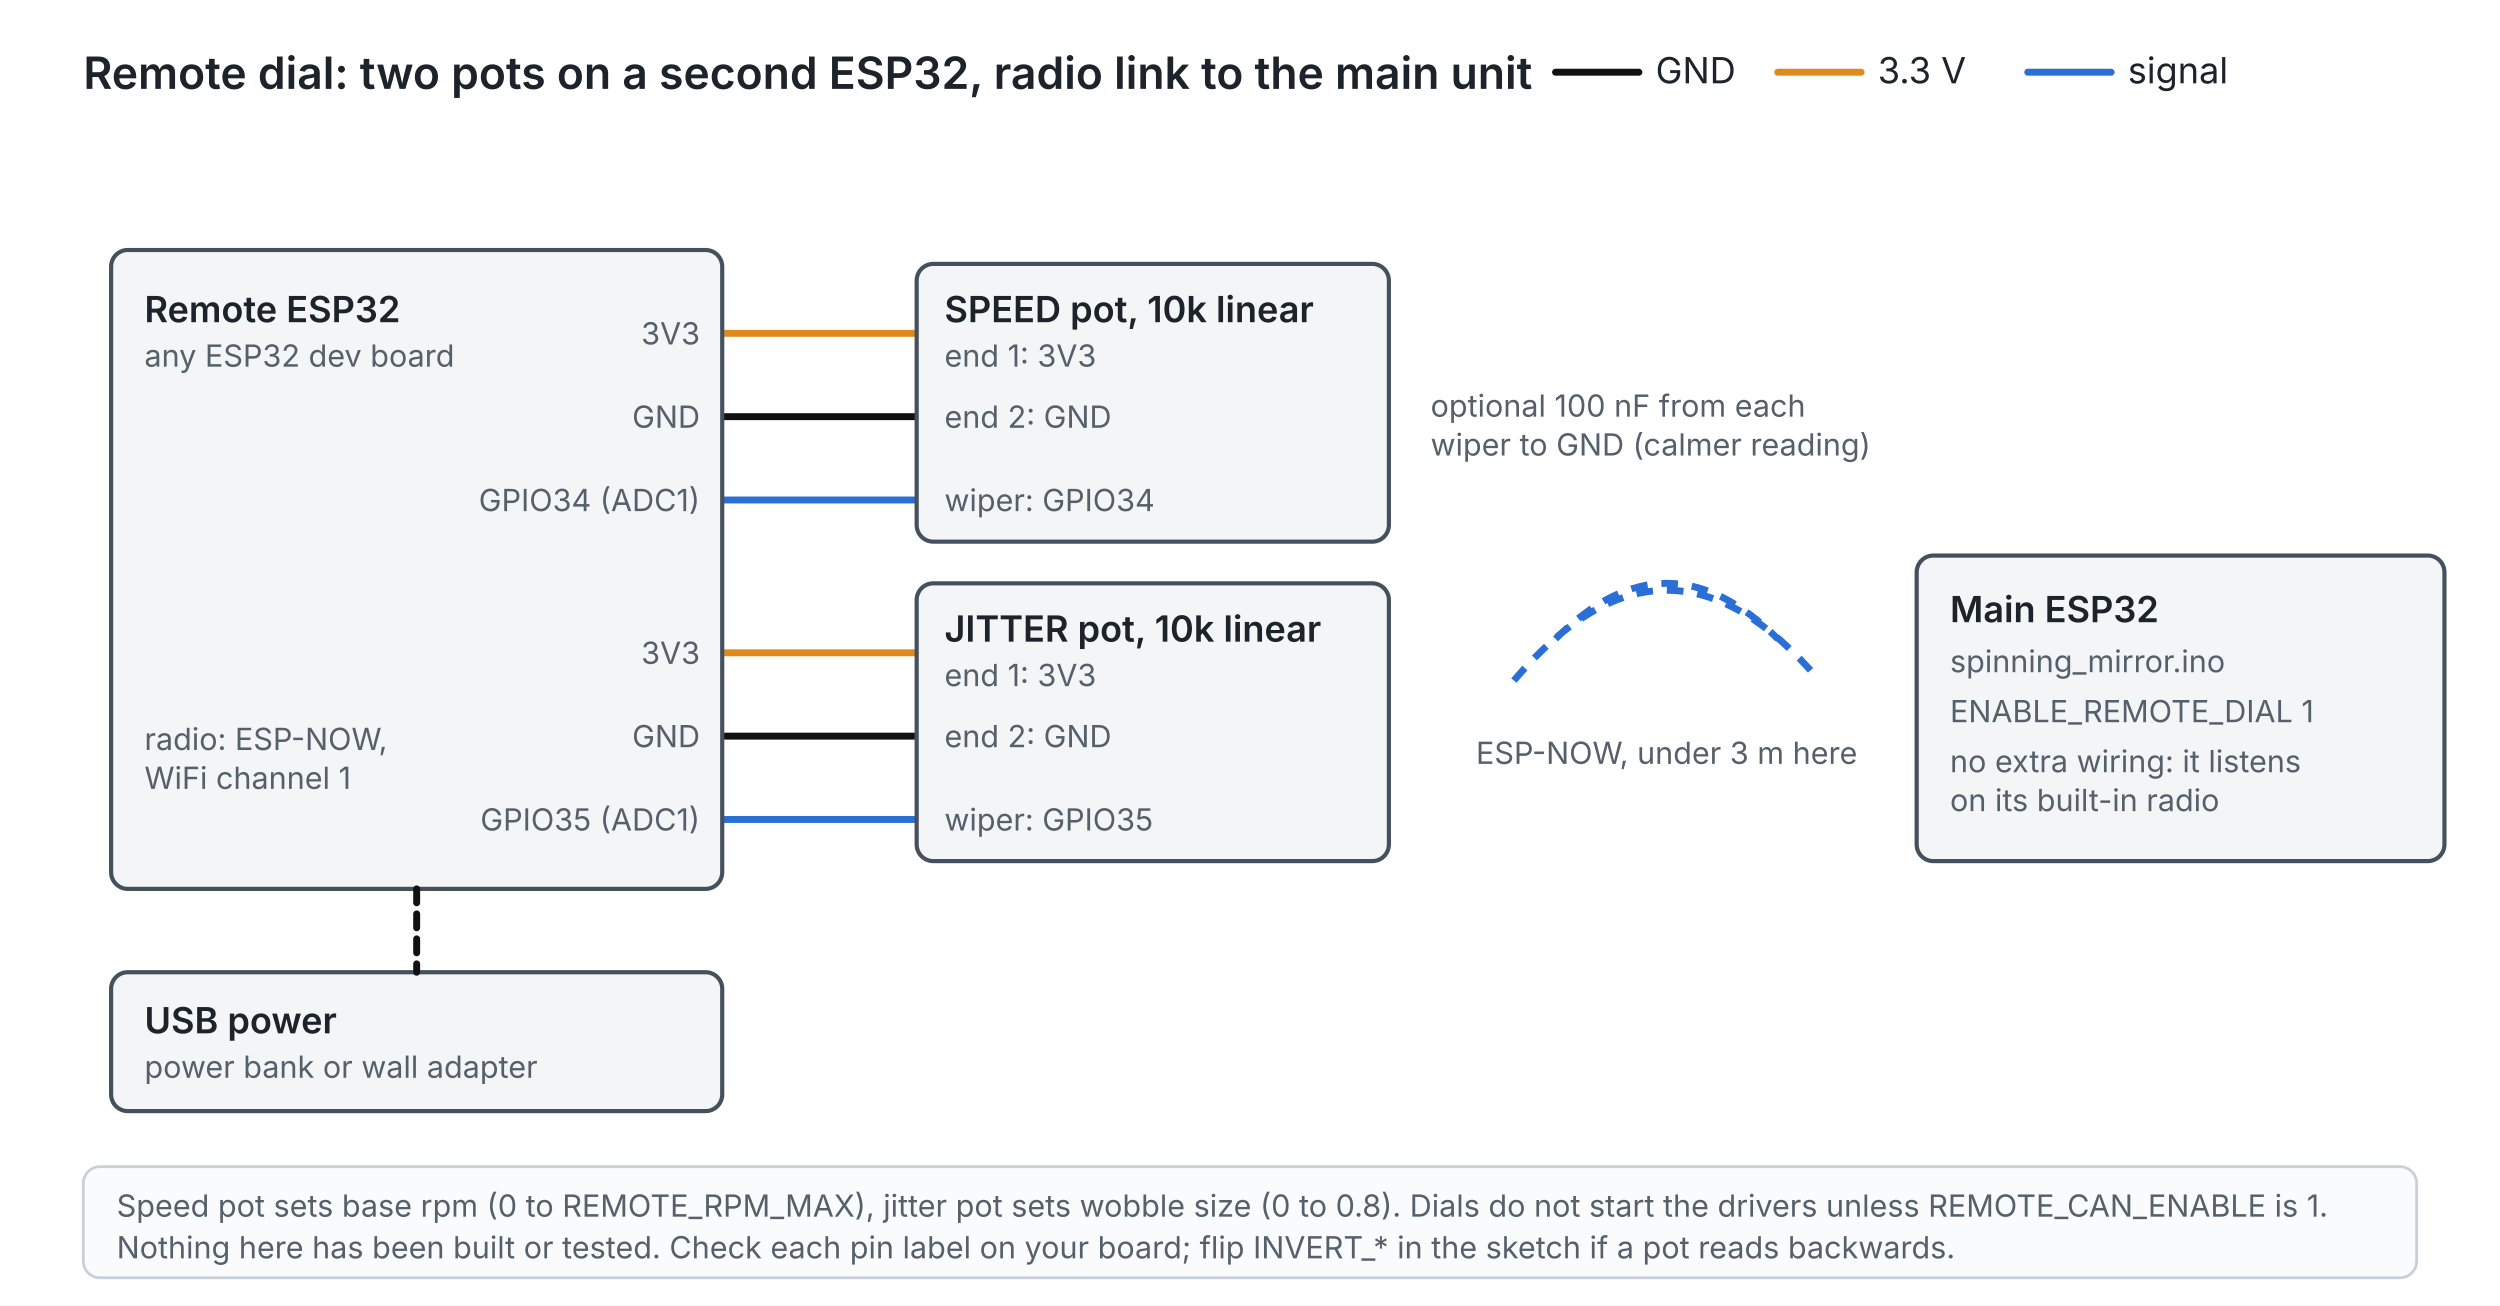
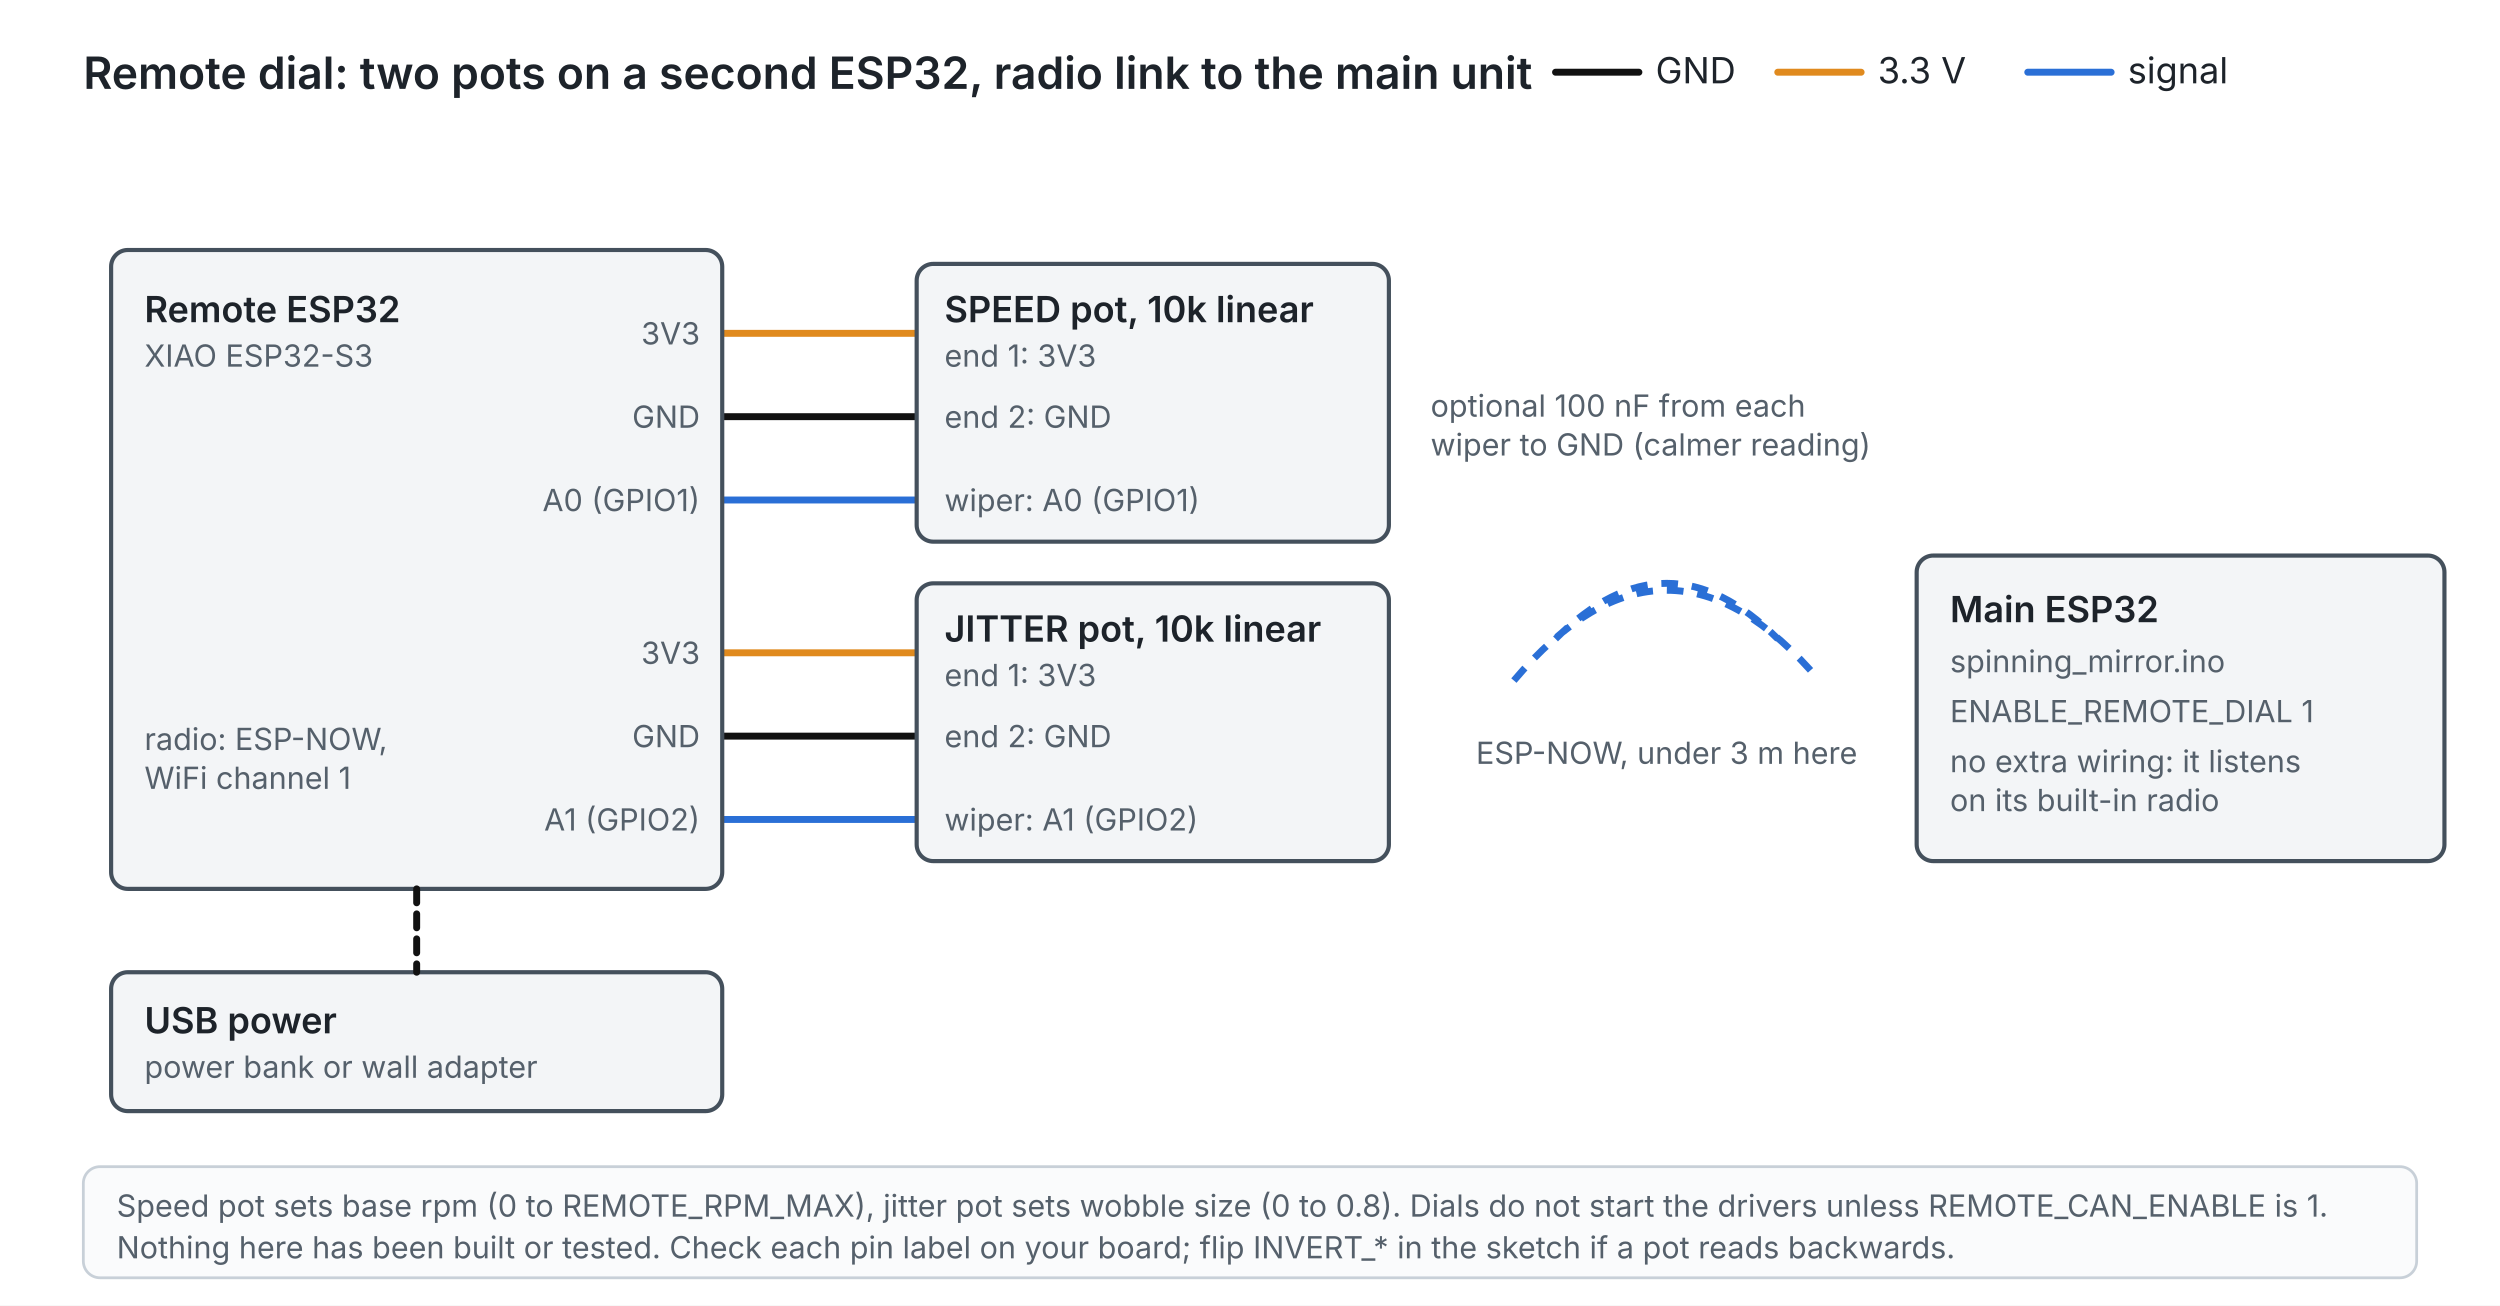
<svg xmlns="http://www.w3.org/2000/svg" viewBox="0 0 900 470" width="900" height="470" font-family="system-ui, -apple-system, Segoe UI, sans-serif">
  <style>
text{font-size:13px;fill:#1d232a}
.s{font-size:11px;fill:#55606b}
.b{font-weight:600}
.box{fill:#f3f5f7;stroke:#44505c;stroke-width:1.5}
.w{fill:none;stroke-width:2.5;stroke-linecap:round}
.blk{stroke:#111}.org{stroke:#e08a1e}.blu{stroke:#2a6fd6}
</style>
  <rect width="900" height="470" fill="#ffffff" />
  <text x="30" y="32" class="b" style="font-size:16px">Remote dial: two pots on a second ESP32, radio link to the main unit</text>
  <g class="s">
    <line x1="560" y1="26" x2="590" y2="26" class="w blk" />
    <text x="596" y="30">GND</text>
    <line x1="640" y1="26" x2="670" y2="26" class="w org" />
    <text x="676" y="30">3.3 V</text>
    <line x1="730" y1="26" x2="760" y2="26" class="w blu" />
    <text x="766" y="30">signal</text>
  </g>
  <path d="M260 120 H330" class="w org" />
  <path d="M260 150 H330" class="w blk" />
  <path d="M260 180 H330" class="w blu" />
  <path d="M260 235 H330" class="w org" />
  <path d="M260 265 H330" class="w blk" />
  <path d="M260 295 H330" class="w blu" />
  <rect x="40" y="90" width="220" height="230" rx="6" class="box" />
  <text x="52" y="116" class="b">Remote ESP32</text>
-   <text x="52" y="132" class="s">any ESP32 dev board</text>
+   <text x="52" y="132" class="s">XIAO ESP32-S3</text>
  <text x="52" y="270" class="s">radio: ESP-NOW,</text>
  <text x="52" y="284" class="s">WiFi channel 1</text>
  <text x="252" y="124" text-anchor="end" class="s">3V3</text>
  <text x="252" y="154" text-anchor="end" class="s">GND</text>
-   <text x="252" y="184" text-anchor="end" class="s">GPIO34 (ADC1)</text>
+   <text x="252" y="184" text-anchor="end" class="s">A0 (GPIO1)</text>
  <text x="252" y="239" text-anchor="end" class="s">3V3</text>
  <text x="252" y="269" text-anchor="end" class="s">GND</text>
-   <text x="252" y="299" text-anchor="end" class="s">GPIO35 (ADC1)</text>
+   <text x="252" y="299" text-anchor="end" class="s">A1 (GPIO2)</text>
  <rect x="330" y="95" width="170" height="100" rx="6" class="box" />
  <text x="340" y="116" class="b">SPEED pot, 10k linear</text>
  <text x="340" y="132" class="s">end 1: 3V3</text>
  <text x="340" y="154" class="s">end 2: GND</text>
-   <text x="340" y="184" class="s">wiper: GPIO34</text>
+   <text x="340" y="184" class="s">wiper: A0 (GPIO1)</text>
  <rect x="330" y="210" width="170" height="100" rx="6" class="box" />
  <text x="340" y="231" class="b">JITTER pot, 10k linear</text>
  <text x="340" y="247" class="s">end 1: 3V3</text>
  <text x="340" y="269" class="s">end 2: GND</text>
-   <text x="340" y="299" class="s">wiper: GPIO35</text>
+   <text x="340" y="299" class="s">wiper: A1 (GPIO2)</text>
  <text x="515" y="150" class="s">optional 100 nF from each</text>
  <text x="515" y="164" class="s">wiper to GND (calmer reading)</text>
  <rect x="40" y="350" width="220" height="50" rx="6" class="box" />
  <text x="52" y="372" class="b">USB power</text>
  <text x="52" y="388" class="s">power bank or wall adapter</text>
  <path d="M150 320 V350" class="w blk" stroke-dasharray="5 4" />
  <path d="M560 230 q40 -40 80 0 M545 245 q55 -65 110 0" fill="none" stroke="#2a6fd6" stroke-width="2.5" stroke-dasharray="6 5" />
  <text x="600" y="275" text-anchor="middle" class="s">ESP-NOW, under 3 m here</text>
  <rect x="690" y="200" width="190" height="110" rx="6" class="box" />
  <text x="702" y="224" class="b">Main ESP32</text>
  <text x="702" y="242" class="s">spinning_mirror.ino</text>
  <text x="702" y="260" class="s">ENABLE_REMOTE_DIAL 1</text>
  <text x="702" y="278" class="s">no extra wiring: it listens</text>
  <text x="702" y="292" class="s">on its built-in radio</text>
  <rect x="30" y="420" width="840" height="40" rx="6" fill="#fafbfc" stroke="#c8d0d8" />
  <text x="42" y="438" class="s">Speed pot sets base rpm (0 to REMOTE_RPM_MAX), jitter pot sets wobble size (0 to 0.8). Dials do not start the drivers unless REMOTE_CAN_ENABLE is 1.</text>
  <text x="42" y="453" class="s">Nothing here has been built or tested. Check each pin label on your board; flip INVERT_* in the sketch if a pot reads backwards.</text>
</svg>
